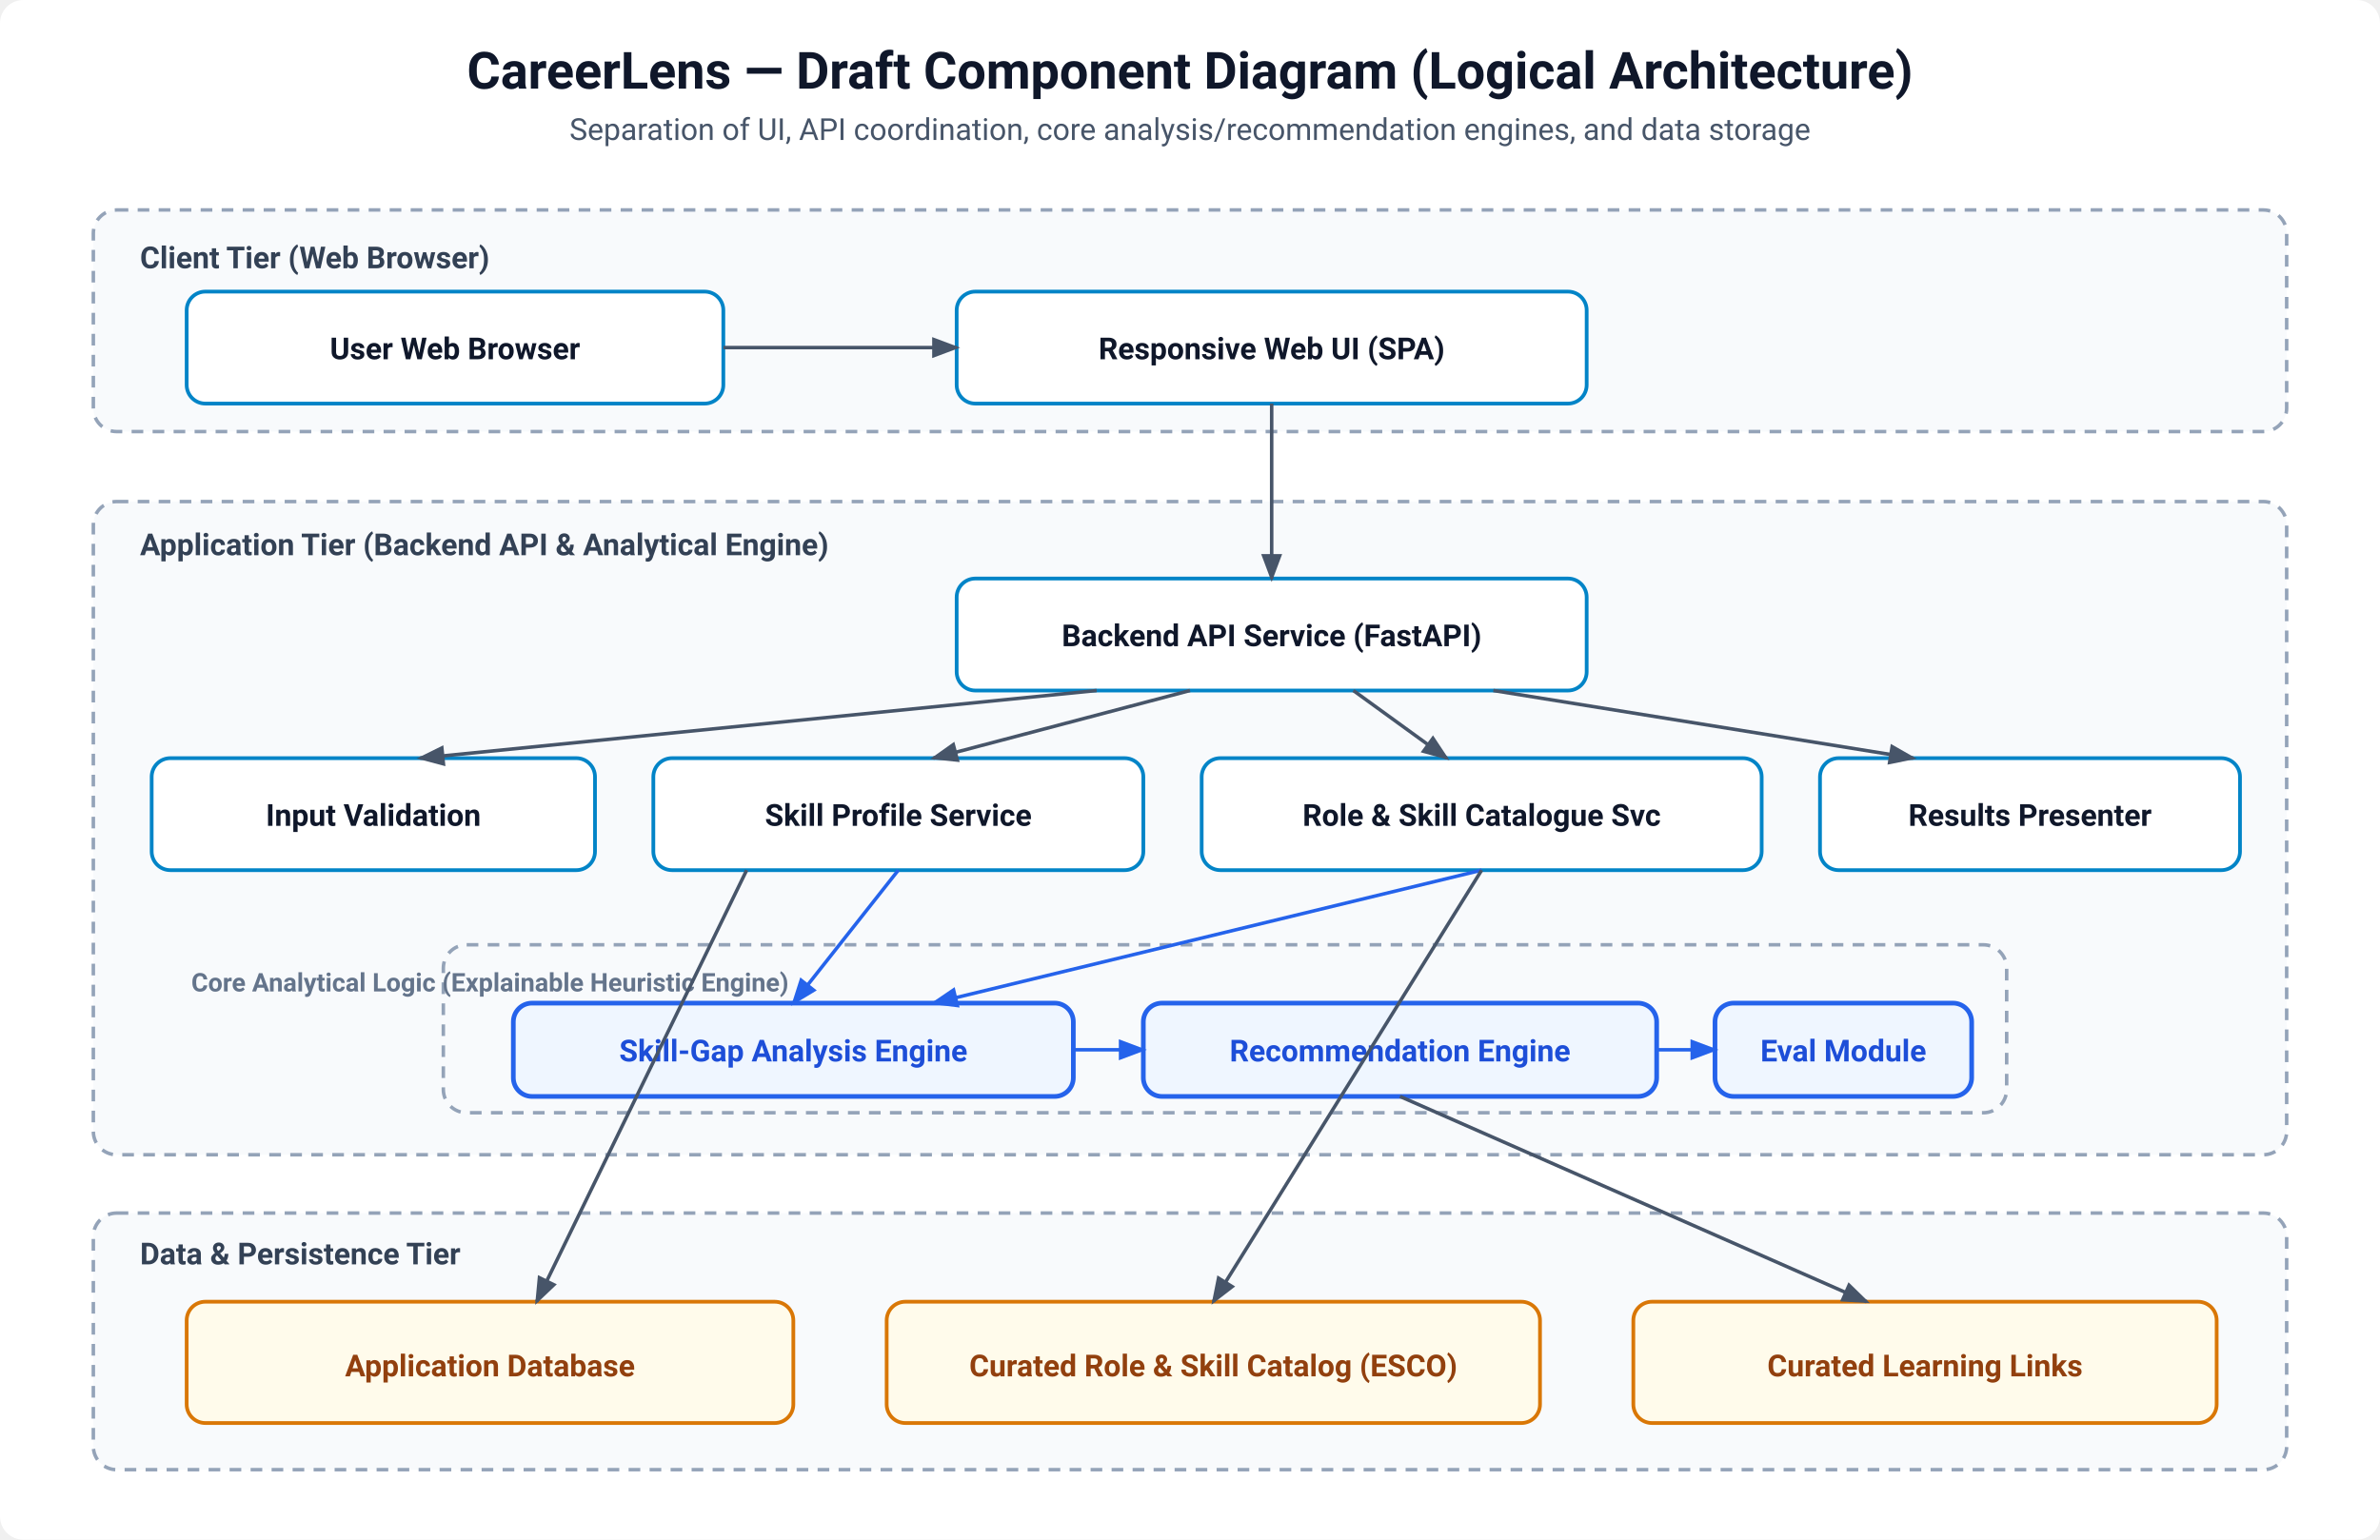
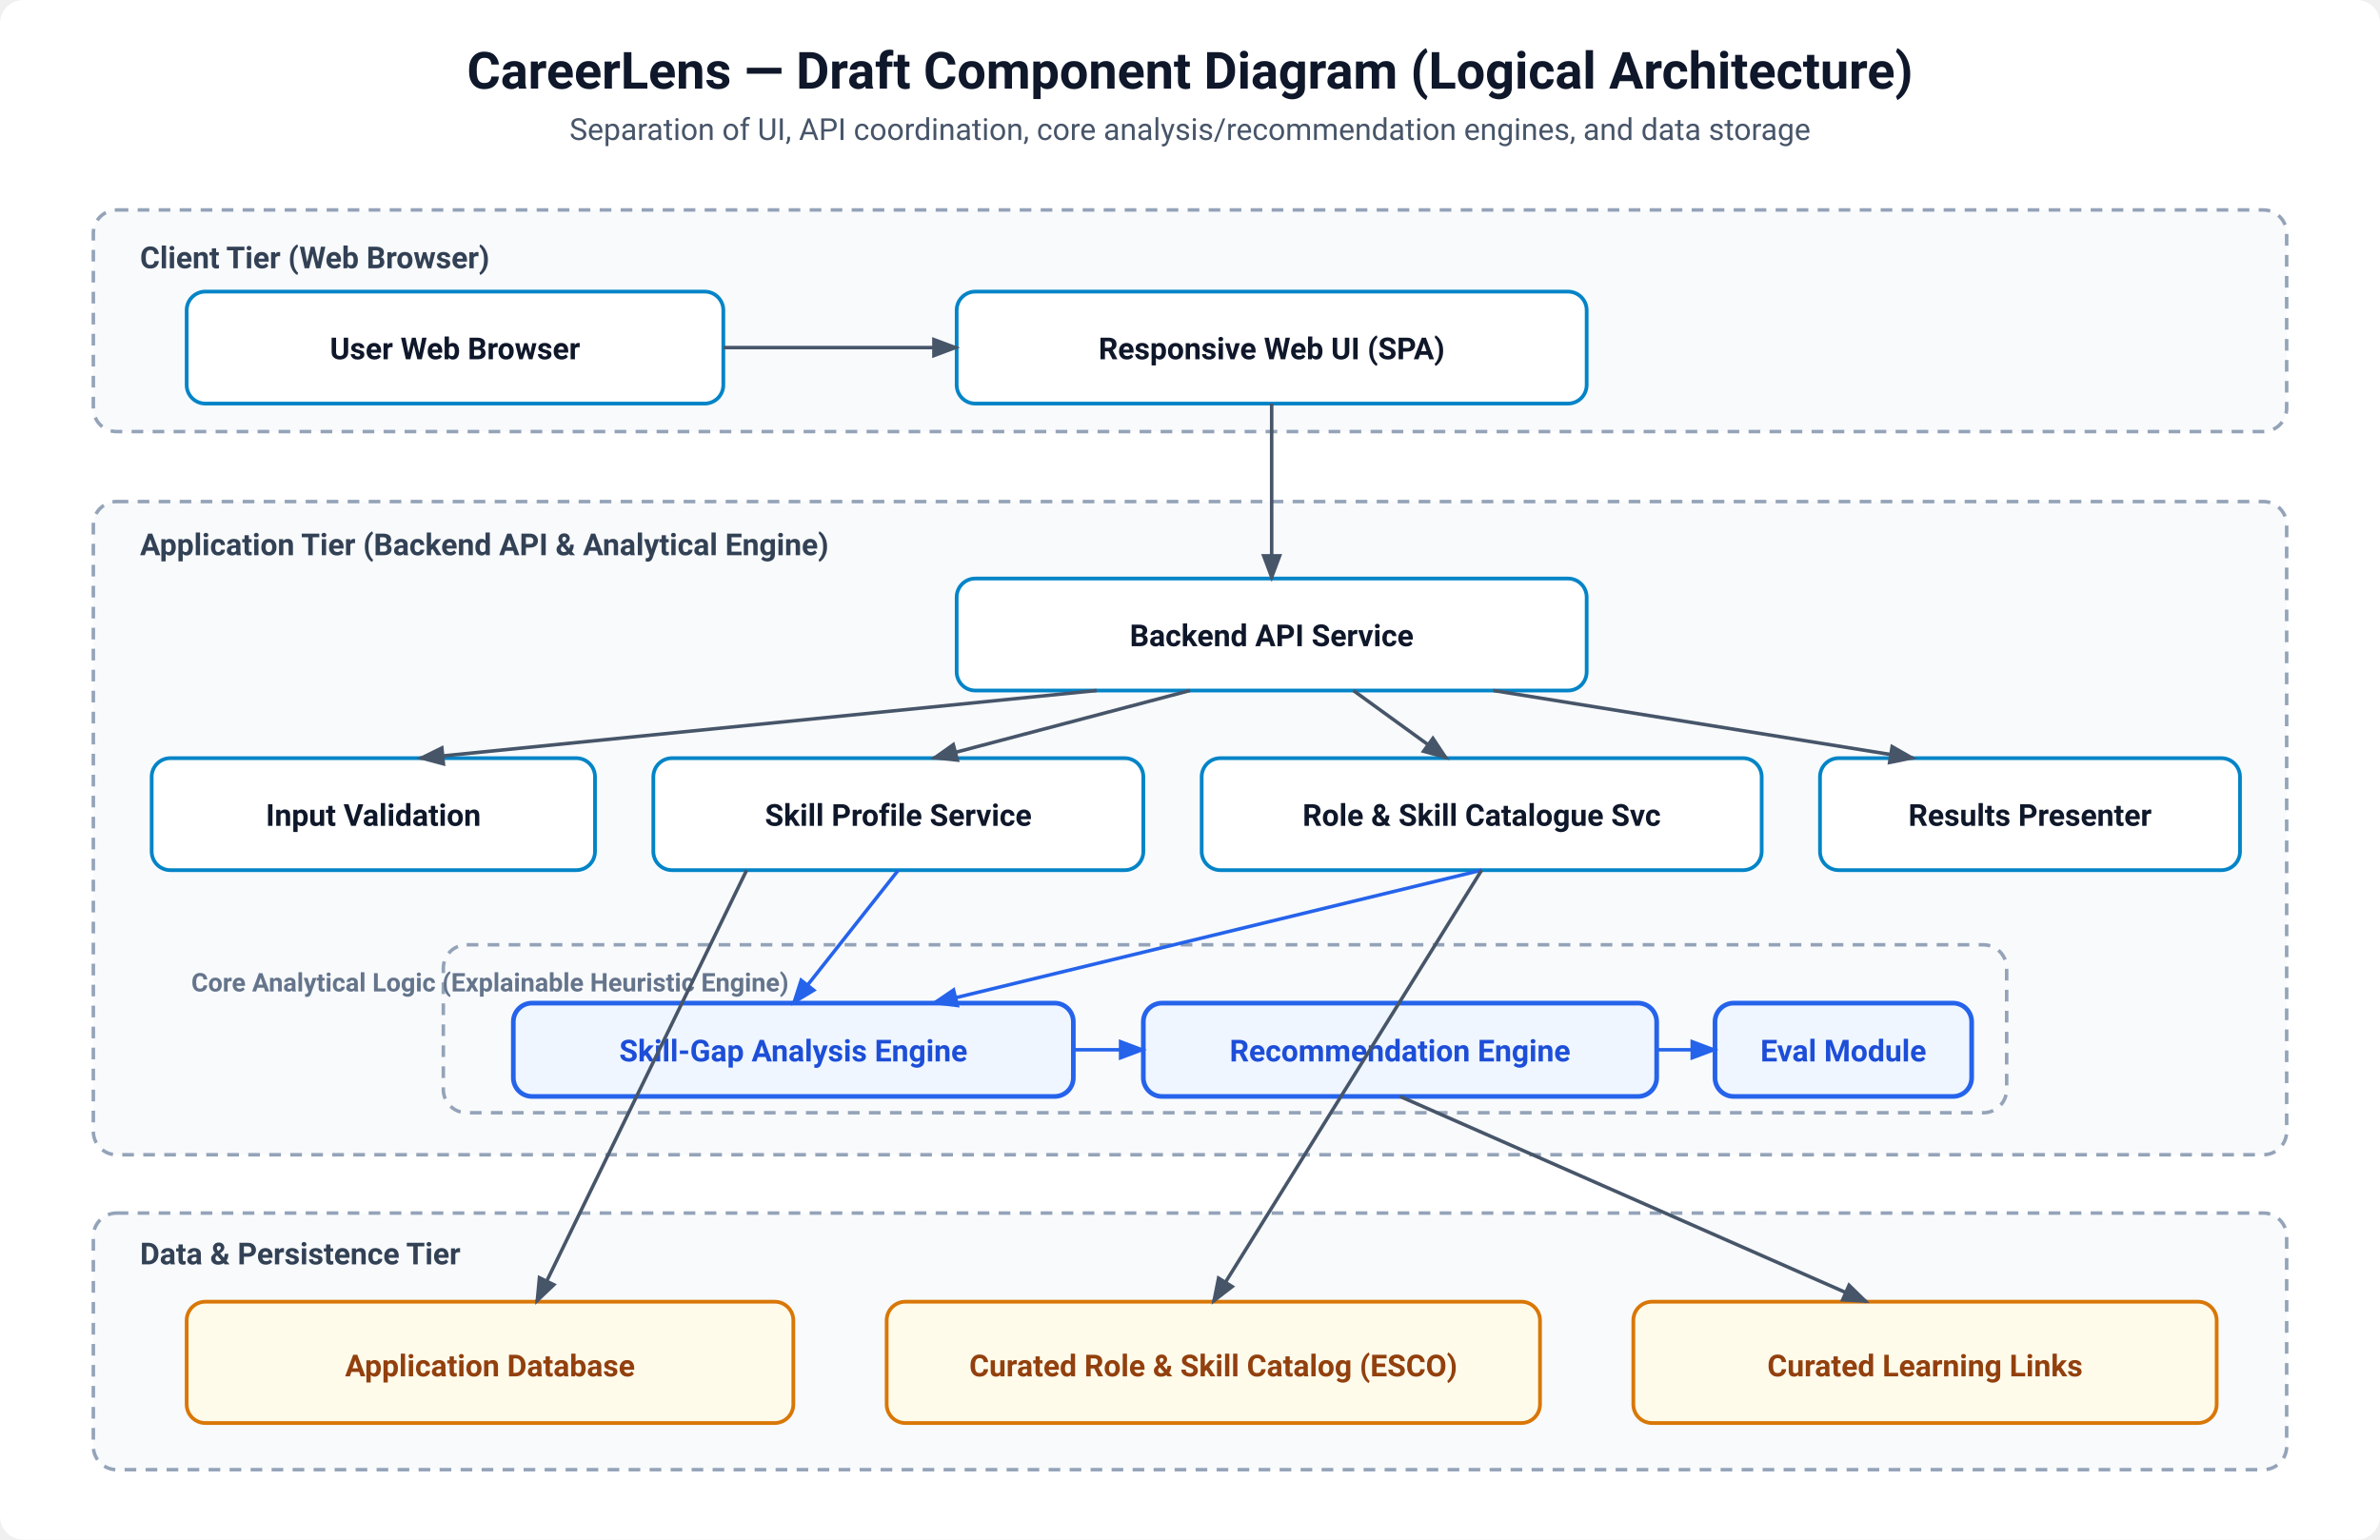
<svg xmlns="http://www.w3.org/2000/svg" viewBox="0 0 1020 660" width="100%" height="100%">
  <defs>
    <style>
      .bg { fill: #ffffff; }
      .title { font-family: -apple-system, BlinkMacSystemFont, "Segoe UI", Roboto, sans-serif; font-size: 22px; font-weight: 700; fill: #0f172a; }
      .subtitle { font-family: -apple-system, BlinkMacSystemFont, "Segoe UI", Roboto, sans-serif; font-size: 13px; fill: #475569; }
      .tier { fill: #f8fafc; stroke: #94a3b8; stroke-width: 1.5; stroke-dasharray: 5 4; rx: 10; }
      .tier-label { font-family: -apple-system, BlinkMacSystemFont, "Segoe UI", Roboto, sans-serif; font-size: 13px; font-weight: 700; fill: #334155; }
      .comp { fill: #ffffff; stroke: #0284c7; stroke-width: 1.6; rx: 8; }
      .comp-core { fill: #eff6ff; stroke: #2563eb; stroke-width: 2; rx: 8; }
      .db { fill: #fffbeb; stroke: #d97706; stroke-width: 1.6; rx: 8; }
      .text-comp { font-family: -apple-system, BlinkMacSystemFont, "Segoe UI", Roboto, sans-serif; font-size: 13px; font-weight: 600; fill: #0f172a; text-anchor: middle; }
      .text-comp-core { font-family: -apple-system, BlinkMacSystemFont, "Segoe UI", Roboto, sans-serif; font-size: 13px; font-weight: 700; fill: #1d4ed8; text-anchor: middle; }
      .text-db { font-family: -apple-system, BlinkMacSystemFont, "Segoe UI", Roboto, sans-serif; font-size: 13px; font-weight: 600; fill: #92400e; text-anchor: middle; }
      .label { font-family: -apple-system, BlinkMacSystemFont, "Segoe UI", Roboto, sans-serif; font-size: 11px; fill: #64748b; text-anchor: middle; }
      .arrow { stroke: #475569; stroke-width: 1.5; fill: none; marker-end: url(#arrow-slate); }
      .arrow-blue { stroke: #2563eb; stroke-width: 1.5; fill: none; marker-end: url(#arrowhead-blue); }
    </style>
    <marker id="arrow-slate" markerWidth="8" markerHeight="6" refX="7" refY="3" orient="auto">
      <polygon points="0 0, 8 3, 0 6" fill="#475569" />
    </marker>
    <marker id="arrowhead-blue" markerWidth="8" markerHeight="6" refX="7" refY="3" orient="auto">
      <polygon points="0 0, 8 3, 0 6" fill="#2563eb" />
    </marker>
  </defs>
  <rect width="1020" height="660" class="bg" rx="10" />
  <text x="510" y="38" class="title" text-anchor="middle">CareerLens — Draft Component Diagram (Logical Architecture)</text>
  <text x="510" y="60" class="subtitle" text-anchor="middle">Separation of UI, API coordination, core analysis/recommendation engines, and data storage</text>
  <rect x="40" y="90" width="940" height="95" class="tier" />
  <text x="60" y="115" class="tier-label">Client Tier (Web Browser)</text>
  <rect x="80" y="125" width="230" height="48" class="comp" />
  <text x="195" y="154" class="text-comp">User Web Browser</text>
  <rect x="410" y="125" width="270" height="48" class="comp" />
  <text x="545" y="154" class="text-comp">Responsive Web UI (SPA)</text>
  <rect x="40" y="215" width="940" height="280" class="tier" />
  <text x="60" y="238" class="tier-label">Application Tier (Backend API &amp; Analytical Engine)</text>
  <rect x="410" y="248" width="270" height="48" class="comp" />
-   <text x="545" y="277" class="text-comp">Backend API Service (FastAPI)</text>
+   <text x="545" y="277" class="text-comp">Backend API Service</text>
  <rect x="65" y="325" width="190" height="48" class="comp" />
  <text x="160" y="354" class="text-comp">Input Validation</text>
  <rect x="280" y="325" width="210" height="48" class="comp" />
  <text x="385" y="354" class="text-comp">Skill Profile Service</text>
  <rect x="515" y="325" width="240" height="48" class="comp" />
  <text x="635" y="354" class="text-comp">Role &amp; Skill Catalogue Svc</text>
  <rect x="780" y="325" width="180" height="48" class="comp" />
  <text x="870" y="354" class="text-comp">Results Presenter</text>
  <rect x="190" y="405" width="670" height="72" class="tier" fill="#eff6ff" stroke="#3b82f6" />
  <text x="210" y="425" class="label" font-weight="bold" fill="#1e40af">Core Analytical Logic (Explainable Heuristic Engine)</text>
  <rect x="220" y="430" width="240" height="40" class="comp-core" />
  <text x="340" y="455" class="text-comp-core">Skill-Gap Analysis Engine</text>
  <rect x="490" y="430" width="220" height="40" class="comp-core" />
  <text x="600" y="455" class="text-comp-core">Recommendation Engine</text>
  <rect x="735" y="430" width="110" height="40" class="comp-core" />
  <text x="790" y="455" class="text-comp-core">Eval Module</text>
  <rect x="40" y="520" width="940" height="110" class="tier" />
  <text x="60" y="542" class="tier-label">Data &amp; Persistence Tier</text>
  <rect x="80" y="558" width="260" height="52" class="db" />
  <text x="210" y="590" class="text-db">Application Database</text>
  <rect x="380" y="558" width="280" height="52" class="db" />
  <text x="520" y="590" class="text-db">Curated Role &amp; Skill Catalog (ESCO)</text>
  <rect x="700" y="558" width="250" height="52" class="db" />
  <text x="825" y="590" class="text-db">Curated Learning Links</text>
  <line x1="310" y1="149" x2="410" y2="149" class="arrow" />
  <line x1="545" y1="173" x2="545" y2="248" class="arrow" />
  <line x1="470" y1="296" x2="180" y2="325" class="arrow" />
  <line x1="510" y1="296" x2="400" y2="325" class="arrow" />
  <line x1="580" y1="296" x2="620" y2="325" class="arrow" />
  <line x1="640" y1="296" x2="820" y2="325" class="arrow" />
  <line x1="385" y1="373" x2="340" y2="430" class="arrow-blue" />
  <line x1="635" y1="373" x2="400" y2="430" class="arrow-blue" />
  <line x1="460" y1="450" x2="490" y2="450" class="arrow-blue" />
  <line x1="710" y1="450" x2="735" y2="450" class="arrow-blue" />
  <line x1="320" y1="373" x2="230" y2="558" class="arrow" />
  <line x1="635" y1="373" x2="520" y2="558" class="arrow" />
  <line x1="600" y1="470" x2="800" y2="558" class="arrow" />
</svg>
